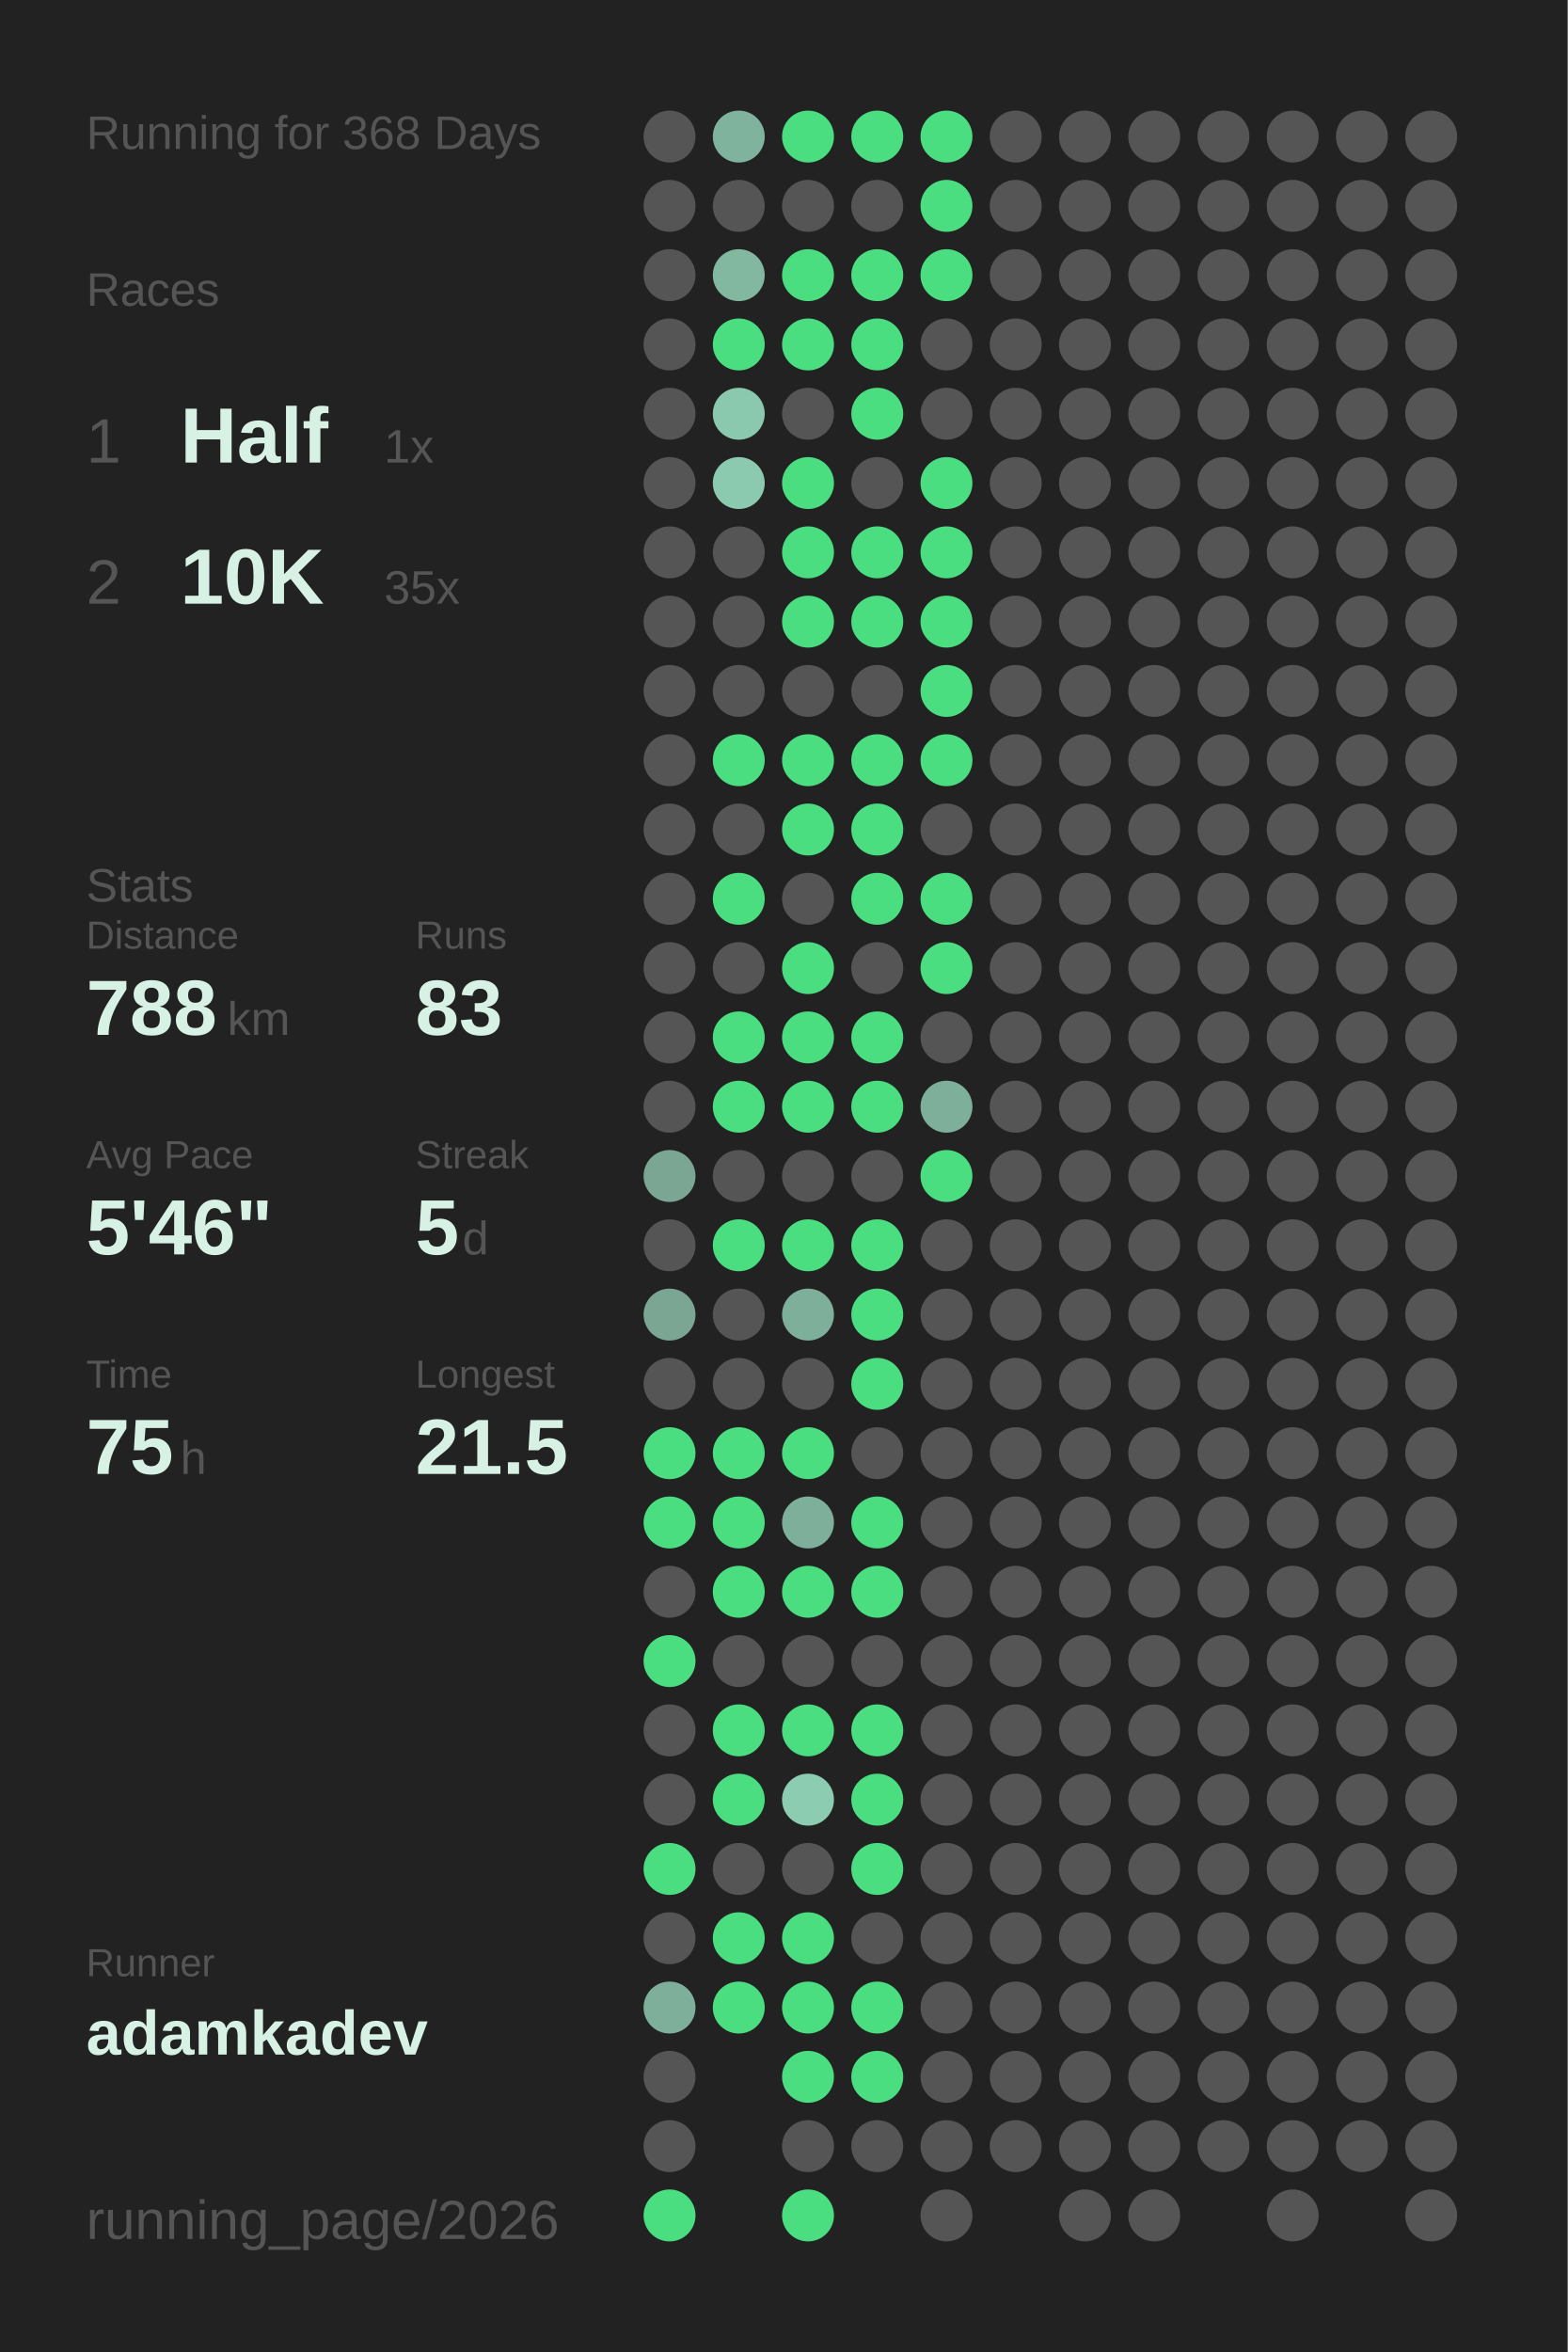
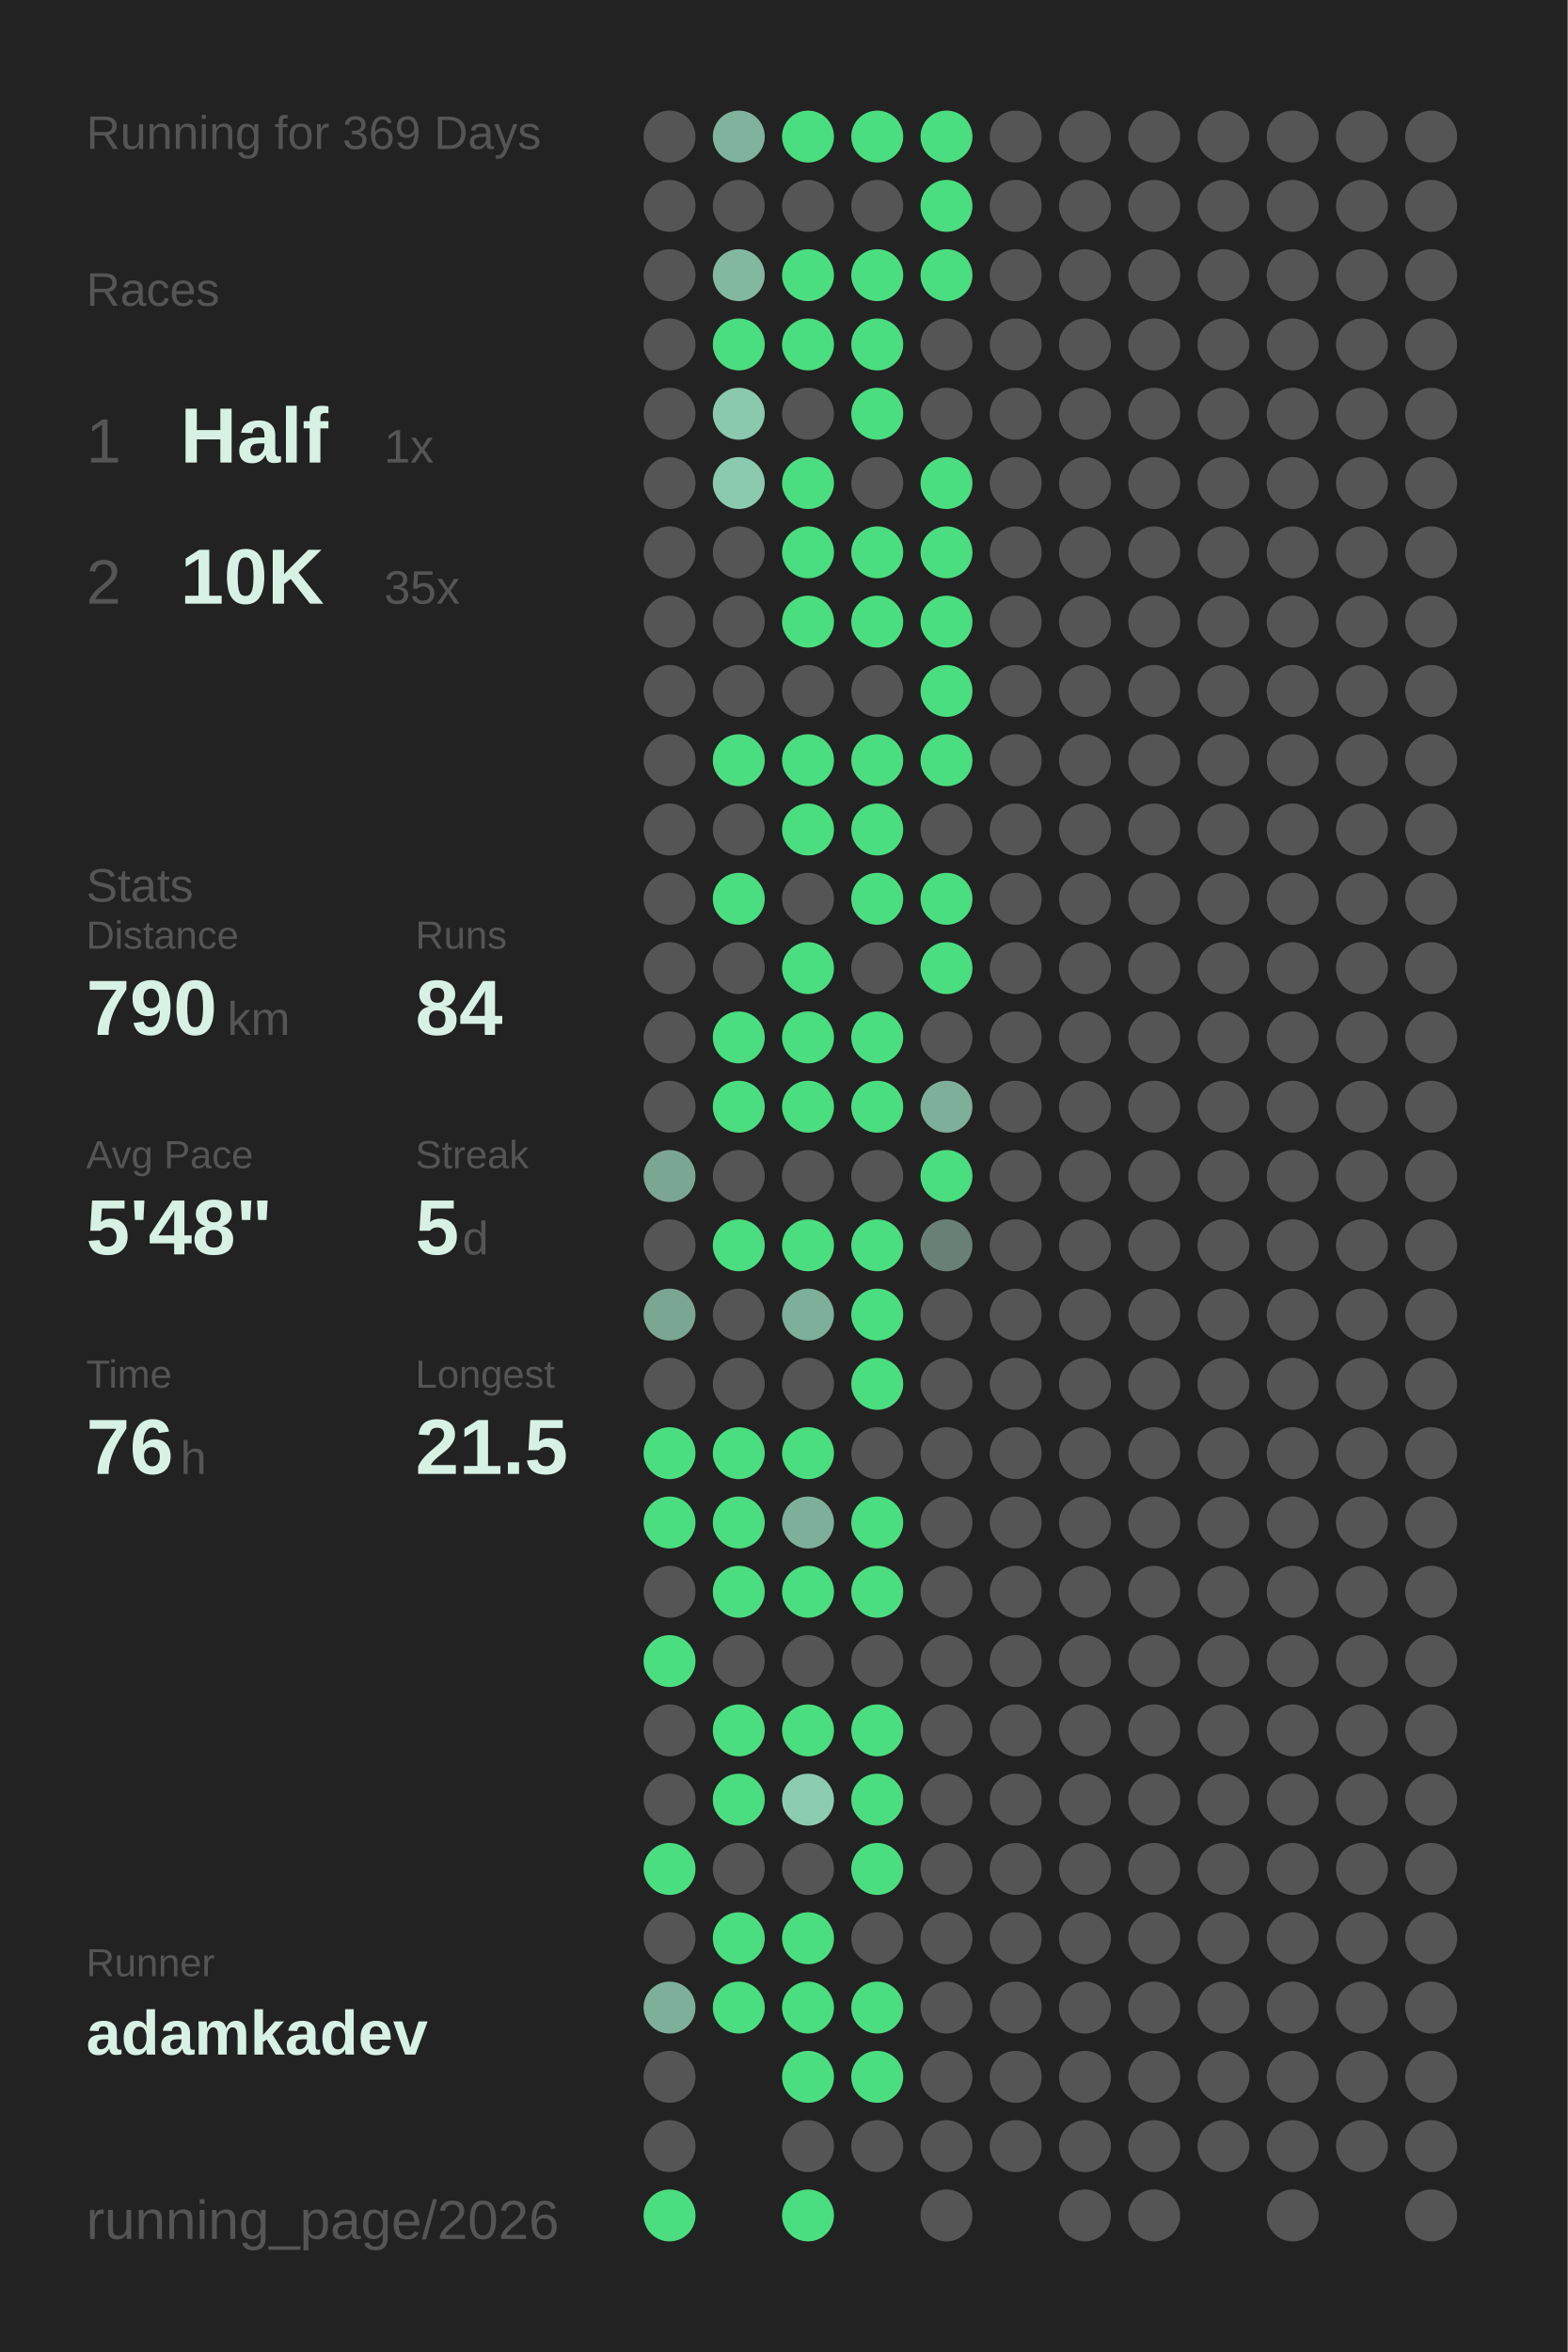
<svg xmlns="http://www.w3.org/2000/svg" baseProfile="full" height="300mm" version="1.1" viewBox="0,0,200,300" width="200mm">
  <defs />
  <rect fill="#222222" height="300" width="200" x="0" y="0" />
-   <text fill="#555555" style="font-size:6px; font-family:Arial;" x="11" y="19">Running for 368 Days</text>
+   <text fill="#555555" style="font-size:6px; font-family:Arial;" x="11" y="19">Running for 369 Days</text>
  <text fill="#555555" style="font-size:6px; font-family:Arial;" x="11" y="39">Races</text>
  <text fill="#555555" style="font-size:8px; font-family:Arial;" x="11" y="59">1</text>
  <text fill="#D7F2E5" style="font-size:10px; font-family:Arial; font-weight:bold;" x="23" y="59">Half</text>
  <text fill="#555555" style="font-size:6px; font-family:Arial;" x="49" y="59">1x</text>
  <text fill="#555555" style="font-size:8px; font-family:Arial;" x="11" y="77">2</text>
  <text fill="#D7F2E5" style="font-size:10px; font-family:Arial; font-weight:bold;" x="23" y="77">10K</text>
  <text fill="#555555" style="font-size:6px; font-family:Arial;" x="49" y="77">35x</text>
  <text fill="#555555" style="font-size:6px; font-family:Arial;" x="11" y="115">Stats</text>
  <text fill="#555555" style="font-size:5px; font-family:Arial;" x="11" y="121">Distance</text>
-   <text fill="#D7F2E5" style="font-size:10px; font-family:Arial; font-weight:bold;" x="11" y="132">788</text>
+   <text fill="#D7F2E5" style="font-size:10px; font-family:Arial; font-weight:bold;" x="11" y="132">790</text>
  <text fill="#555555" style="font-size:6px; font-family:Arial;" x="29" y="132">km</text>
  <text fill="#555555" style="font-size:5px; font-family:Arial;" x="53" y="121">Runs</text>
-   <text fill="#D7F2E5" style="font-size:10px; font-family:Arial; font-weight:bold;" x="53" y="132">83</text>
+   <text fill="#D7F2E5" style="font-size:10px; font-family:Arial; font-weight:bold;" x="53" y="132">84</text>
  <text fill="#555555" style="font-size:5px; font-family:Arial;" x="11" y="149">Avg Pace</text>
-   <text fill="#D7F2E5" style="font-size:10px; font-family:Arial; font-weight:bold;" x="11" y="160">5'46"</text>
+   <text fill="#D7F2E5" style="font-size:10px; font-family:Arial; font-weight:bold;" x="11" y="160">5'48"</text>
  <text fill="#555555" style="font-size:5px; font-family:Arial;" x="53" y="149">Streak</text>
  <text fill="#D7F2E5" style="font-size:10px; font-family:Arial; font-weight:bold;" x="53" y="160">5</text>
  <text fill="#555555" style="font-size:6px; font-family:Arial;" x="59" y="160">d</text>
  <text fill="#555555" style="font-size:5px; font-family:Arial;" x="11" y="177">Time</text>
-   <text fill="#D7F2E5" style="font-size:10px; font-family:Arial; font-weight:bold;" x="11" y="188">75</text>
+   <text fill="#D7F2E5" style="font-size:10px; font-family:Arial; font-weight:bold;" x="11" y="188">76</text>
  <text fill="#555555" style="font-size:6px; font-family:Arial;" x="23" y="188">h</text>
  <text fill="#555555" style="font-size:5px; font-family:Arial;" x="53" y="177">Longest</text>
  <text fill="#D7F2E5" style="font-size:10px; font-family:Arial; font-weight:bold;" x="53" y="188">21.5</text>
  <text fill="#555555" style="font-size:5px; font-family:Arial;" x="11" y="252.065">Runner</text>
  <text fill="#D7F2E5" style="font-size:8px; font-family:Arial; font-weight:bold;" x="11" y="262.065">adamkadev</text>
  <text fill="#555555" style="font-size:7px; font-family:Arial;" x="11" y="285.581">running_page/2026</text>
  <circle cx="85.417" cy="17.419" fill="#555555" r="3.312" />
  <circle cx="85.417" cy="26.258" fill="#555555" r="3.312" />
  <circle cx="85.417" cy="35.097" fill="#555555" r="3.312" />
  <circle cx="85.417" cy="43.935" fill="#555555" r="3.312" />
  <circle cx="85.417" cy="52.774" fill="#555555" r="3.312" />
  <circle cx="85.417" cy="61.613" fill="#555555" r="3.312" />
  <circle cx="85.417" cy="70.452" fill="#555555" r="3.312" />
  <circle cx="85.417" cy="79.29" fill="#555555" r="3.312" />
  <circle cx="85.417" cy="88.129" fill="#555555" r="3.312" />
  <circle cx="85.417" cy="96.968" fill="#555555" r="3.312" />
  <circle cx="85.417" cy="105.806" fill="#555555" r="3.312" />
  <circle cx="85.417" cy="114.645" fill="#555555" r="3.312" />
  <circle cx="85.417" cy="123.484" fill="#555555" r="3.312" />
  <circle cx="85.417" cy="132.323" fill="#555555" r="3.312" />
  <circle cx="85.417" cy="141.161" fill="#555555" r="3.312" />
  <circle cx="85.417" cy="150" fill="#7aa693" r="3.312" />
  <circle cx="85.417" cy="158.839" fill="#555555" r="3.312" />
  <circle cx="85.417" cy="167.677" fill="#7aa693" r="3.312" />
  <circle cx="85.417" cy="176.516" fill="#555555" r="3.312" />
  <circle cx="85.417" cy="185.355" fill="#4ADE80" r="3.312" />
  <circle cx="85.417" cy="194.194" fill="#4ADE80" r="3.312" />
  <circle cx="85.417" cy="203.032" fill="#555555" r="3.312" />
  <circle cx="85.417" cy="211.871" fill="#4ADE80" r="3.312" />
  <circle cx="85.417" cy="220.71" fill="#555555" r="3.312" />
  <circle cx="85.417" cy="229.548" fill="#555555" r="3.312" />
  <circle cx="85.417" cy="238.387" fill="#4ADE80" r="3.312" />
  <circle cx="85.417" cy="247.226" fill="#555555" r="3.312" />
  <circle cx="85.417" cy="256.065" fill="#7eaf9a" r="3.312" />
  <circle cx="85.417" cy="264.903" fill="#555555" r="3.312" />
  <circle cx="85.417" cy="273.742" fill="#555555" r="3.312" />
  <circle cx="85.417" cy="282.581" fill="#4ADE80" r="3.312" />
  <circle cx="94.25" cy="17.419" fill="#80b39d" r="3.312" />
  <circle cx="94.25" cy="26.258" fill="#555555" r="3.312" />
  <circle cx="94.25" cy="35.097" fill="#82b7a0" r="3.312" />
  <circle cx="94.25" cy="43.935" fill="#4ADE80" r="3.312" />
  <circle cx="94.25" cy="52.774" fill="#8ac9ae" r="3.312" />
  <circle cx="94.25" cy="61.613" fill="#8bcaaf" r="3.312" />
  <circle cx="94.25" cy="70.452" fill="#555555" r="3.312" />
  <circle cx="94.25" cy="79.29" fill="#555555" r="3.312" />
  <circle cx="94.25" cy="88.129" fill="#555555" r="3.312" />
  <circle cx="94.25" cy="96.968" fill="#4ADE80" r="3.312" />
  <circle cx="94.25" cy="105.806" fill="#555555" r="3.312" />
  <circle cx="94.25" cy="114.645" fill="#4ADE80" r="3.312" />
  <circle cx="94.25" cy="123.484" fill="#555555" r="3.312" />
  <circle cx="94.25" cy="132.323" fill="#4ADE80" r="3.312" />
  <circle cx="94.25" cy="141.161" fill="#4ADE80" r="3.312" />
  <circle cx="94.25" cy="150" fill="#555555" r="3.312" />
  <circle cx="94.25" cy="158.839" fill="#4ADE80" r="3.312" />
  <circle cx="94.25" cy="167.677" fill="#555555" r="3.312" />
  <circle cx="94.25" cy="176.516" fill="#555555" r="3.312" />
  <circle cx="94.25" cy="185.355" fill="#4ADE80" r="3.312" />
  <circle cx="94.25" cy="194.194" fill="#4ADE80" r="3.312" />
  <circle cx="94.25" cy="203.032" fill="#4ADE80" r="3.312" />
  <circle cx="94.25" cy="211.871" fill="#555555" r="3.312" />
  <circle cx="94.25" cy="220.71" fill="#4ADE80" r="3.312" />
  <circle cx="94.25" cy="229.548" fill="#4ADE80" r="3.312" />
  <circle cx="94.25" cy="238.387" fill="#555555" r="3.312" />
  <circle cx="94.25" cy="247.226" fill="#4ADE80" r="3.312" />
  <circle cx="94.25" cy="256.065" fill="#4ADE80" r="3.312" />
  <circle cx="103.083" cy="17.419" fill="#4ADE80" r="3.312" />
  <circle cx="103.083" cy="26.258" fill="#555555" r="3.312" />
  <circle cx="103.083" cy="35.097" fill="#4ADE80" r="3.312" />
  <circle cx="103.083" cy="43.935" fill="#4ADE80" r="3.312" />
  <circle cx="103.083" cy="52.774" fill="#555555" r="3.312" />
  <circle cx="103.083" cy="61.613" fill="#4ADE80" r="3.312" />
  <circle cx="103.083" cy="70.452" fill="#4ADE80" r="3.312" />
  <circle cx="103.083" cy="79.29" fill="#4ADE80" r="3.312" />
  <circle cx="103.083" cy="88.129" fill="#555555" r="3.312" />
  <circle cx="103.083" cy="96.968" fill="#4ADE80" r="3.312" />
  <circle cx="103.083" cy="105.806" fill="#4ADE80" r="3.312" />
  <circle cx="103.083" cy="114.645" fill="#555555" r="3.312" />
  <circle cx="103.083" cy="123.484" fill="#4ADE80" r="3.312" />
  <circle cx="103.083" cy="132.323" fill="#4ADE80" r="3.312" />
  <circle cx="103.083" cy="141.161" fill="#4ADE80" r="3.312" />
  <circle cx="103.083" cy="150" fill="#555555" r="3.312" />
  <circle cx="103.083" cy="158.839" fill="#4ADE80" r="3.312" />
  <circle cx="103.083" cy="167.677" fill="#7eaf9a" r="3.312" />
  <circle cx="103.083" cy="176.516" fill="#555555" r="3.312" />
  <circle cx="103.083" cy="185.355" fill="#4ADE80" r="3.312" />
  <circle cx="103.083" cy="194.194" fill="#7eaf9a" r="3.312" />
  <circle cx="103.083" cy="203.032" fill="#4ADE80" r="3.312" />
  <circle cx="103.083" cy="211.871" fill="#555555" r="3.312" />
  <circle cx="103.083" cy="220.71" fill="#4ADE80" r="3.312" />
  <circle cx="103.083" cy="229.548" fill="#8ccdb2" r="3.312" />
  <circle cx="103.083" cy="238.387" fill="#555555" r="3.312" />
  <circle cx="103.083" cy="247.226" fill="#4ADE80" r="3.312" />
  <circle cx="103.083" cy="256.065" fill="#4ADE80" r="3.312" />
  <circle cx="103.083" cy="264.903" fill="#4ADE80" r="3.312" />
  <circle cx="103.083" cy="273.742" fill="#555555" r="3.312" />
  <circle cx="103.083" cy="282.581" fill="#4ADE80" r="3.312" />
  <circle cx="111.917" cy="17.419" fill="#4ADE80" r="3.312" />
  <circle cx="111.917" cy="26.258" fill="#555555" r="3.312" />
  <circle cx="111.917" cy="35.097" fill="#4ADE80" r="3.312" />
  <circle cx="111.917" cy="43.935" fill="#4ADE80" r="3.312" />
  <circle cx="111.917" cy="52.774" fill="#4ADE80" r="3.312" />
  <circle cx="111.917" cy="61.613" fill="#555555" r="3.312" />
  <circle cx="111.917" cy="70.452" fill="#4ADE80" r="3.312" />
  <circle cx="111.917" cy="79.29" fill="#4ADE80" r="3.312" />
  <circle cx="111.917" cy="88.129" fill="#555555" r="3.312" />
  <circle cx="111.917" cy="96.968" fill="#4ADE80" r="3.312" />
  <circle cx="111.917" cy="105.806" fill="#4ADE80" r="3.312" />
  <circle cx="111.917" cy="114.645" fill="#4ADE80" r="3.312" />
  <circle cx="111.917" cy="123.484" fill="#555555" r="3.312" />
  <circle cx="111.917" cy="132.323" fill="#4ADE80" r="3.312" />
  <circle cx="111.917" cy="141.161" fill="#4ADE80" r="3.312" />
  <circle cx="111.917" cy="150" fill="#555555" r="3.312" />
  <circle cx="111.917" cy="158.839" fill="#4ADE80" r="3.312" />
  <circle cx="111.917" cy="167.677" fill="#4ADE80" r="3.312" />
  <circle cx="111.917" cy="176.516" fill="#4ADE80" r="3.312" />
  <circle cx="111.917" cy="185.355" fill="#555555" r="3.312" />
  <circle cx="111.917" cy="194.194" fill="#4ADE80" r="3.312" />
  <circle cx="111.917" cy="203.032" fill="#4ADE80" r="3.312" />
  <circle cx="111.917" cy="211.871" fill="#555555" r="3.312" />
  <circle cx="111.917" cy="220.71" fill="#4ADE80" r="3.312" />
  <circle cx="111.917" cy="229.548" fill="#4ADE80" r="3.312" />
  <circle cx="111.917" cy="238.387" fill="#4ADE80" r="3.312" />
  <circle cx="111.917" cy="247.226" fill="#555555" r="3.312" />
  <circle cx="111.917" cy="256.065" fill="#4ADE80" r="3.312" />
  <circle cx="111.917" cy="264.903" fill="#4ADE80" r="3.312" />
  <circle cx="111.917" cy="273.742" fill="#555555" r="3.312" />
  <circle cx="120.75" cy="17.419" fill="#4ADE80" r="3.312" />
  <circle cx="120.75" cy="26.258" fill="#4ADE80" r="3.312" />
  <circle cx="120.75" cy="35.097" fill="#4ADE80" r="3.312" />
  <circle cx="120.75" cy="43.935" fill="#555555" r="3.312" />
  <circle cx="120.75" cy="52.774" fill="#555555" r="3.312" />
  <circle cx="120.75" cy="61.613" fill="#4ADE80" r="3.312" />
  <circle cx="120.75" cy="70.452" fill="#4ADE80" r="3.312" />
  <circle cx="120.75" cy="79.29" fill="#4ADE80" r="3.312" />
  <circle cx="120.75" cy="88.129" fill="#4ADE80" r="3.312" />
  <circle cx="120.75" cy="96.968" fill="#4ADE80" r="3.312" />
  <circle cx="120.75" cy="105.806" fill="#555555" r="3.312" />
  <circle cx="120.75" cy="114.645" fill="#4ADE80" r="3.312" />
  <circle cx="120.75" cy="123.484" fill="#4ADE80" r="3.312" />
  <circle cx="120.75" cy="132.323" fill="#555555" r="3.312" />
  <circle cx="120.75" cy="141.161" fill="#7eaf9a" r="3.312" />
  <circle cx="120.75" cy="150" fill="#4ADE80" r="3.312" />
-   <circle cx="120.75" cy="158.839" fill="#555555" r="3.312" />
+   <circle cx="120.75" cy="158.839" fill="#698076" r="3.312" />
  <circle cx="120.75" cy="167.677" fill="#555555" r="3.312" />
  <circle cx="120.75" cy="176.516" fill="#555555" r="3.312" />
  <circle cx="120.75" cy="185.355" fill="#555555" r="3.312" />
  <circle cx="120.75" cy="194.194" fill="#555555" r="3.312" />
  <circle cx="120.75" cy="203.032" fill="#555555" r="3.312" />
  <circle cx="120.75" cy="211.871" fill="#555555" r="3.312" />
  <circle cx="120.75" cy="220.71" fill="#555555" r="3.312" />
  <circle cx="120.75" cy="229.548" fill="#555555" r="3.312" />
  <circle cx="120.75" cy="238.387" fill="#555555" r="3.312" />
  <circle cx="120.75" cy="247.226" fill="#555555" r="3.312" />
  <circle cx="120.75" cy="256.065" fill="#555555" r="3.312" />
  <circle cx="120.75" cy="264.903" fill="#555555" r="3.312" />
  <circle cx="120.75" cy="273.742" fill="#555555" r="3.312" />
  <circle cx="120.75" cy="282.581" fill="#555555" r="3.312" />
  <circle cx="129.583" cy="17.419" fill="#555555" r="3.312" />
  <circle cx="129.583" cy="26.258" fill="#555555" r="3.312" />
  <circle cx="129.583" cy="35.097" fill="#555555" r="3.312" />
  <circle cx="129.583" cy="43.935" fill="#555555" r="3.312" />
  <circle cx="129.583" cy="52.774" fill="#555555" r="3.312" />
  <circle cx="129.583" cy="61.613" fill="#555555" r="3.312" />
  <circle cx="129.583" cy="70.452" fill="#555555" r="3.312" />
  <circle cx="129.583" cy="79.29" fill="#555555" r="3.312" />
  <circle cx="129.583" cy="88.129" fill="#555555" r="3.312" />
  <circle cx="129.583" cy="96.968" fill="#555555" r="3.312" />
  <circle cx="129.583" cy="105.806" fill="#555555" r="3.312" />
  <circle cx="129.583" cy="114.645" fill="#555555" r="3.312" />
  <circle cx="129.583" cy="123.484" fill="#555555" r="3.312" />
  <circle cx="129.583" cy="132.323" fill="#555555" r="3.312" />
  <circle cx="129.583" cy="141.161" fill="#555555" r="3.312" />
  <circle cx="129.583" cy="150" fill="#555555" r="3.312" />
  <circle cx="129.583" cy="158.839" fill="#555555" r="3.312" />
  <circle cx="129.583" cy="167.677" fill="#555555" r="3.312" />
  <circle cx="129.583" cy="176.516" fill="#555555" r="3.312" />
  <circle cx="129.583" cy="185.355" fill="#555555" r="3.312" />
  <circle cx="129.583" cy="194.194" fill="#555555" r="3.312" />
  <circle cx="129.583" cy="203.032" fill="#555555" r="3.312" />
  <circle cx="129.583" cy="211.871" fill="#555555" r="3.312" />
  <circle cx="129.583" cy="220.71" fill="#555555" r="3.312" />
  <circle cx="129.583" cy="229.548" fill="#555555" r="3.312" />
  <circle cx="129.583" cy="238.387" fill="#555555" r="3.312" />
  <circle cx="129.583" cy="247.226" fill="#555555" r="3.312" />
  <circle cx="129.583" cy="256.065" fill="#555555" r="3.312" />
  <circle cx="129.583" cy="264.903" fill="#555555" r="3.312" />
  <circle cx="129.583" cy="273.742" fill="#555555" r="3.312" />
  <circle cx="138.417" cy="17.419" fill="#555555" r="3.312" />
  <circle cx="138.417" cy="26.258" fill="#555555" r="3.312" />
  <circle cx="138.417" cy="35.097" fill="#555555" r="3.312" />
  <circle cx="138.417" cy="43.935" fill="#555555" r="3.312" />
  <circle cx="138.417" cy="52.774" fill="#555555" r="3.312" />
  <circle cx="138.417" cy="61.613" fill="#555555" r="3.312" />
  <circle cx="138.417" cy="70.452" fill="#555555" r="3.312" />
  <circle cx="138.417" cy="79.29" fill="#555555" r="3.312" />
  <circle cx="138.417" cy="88.129" fill="#555555" r="3.312" />
  <circle cx="138.417" cy="96.968" fill="#555555" r="3.312" />
  <circle cx="138.417" cy="105.806" fill="#555555" r="3.312" />
  <circle cx="138.417" cy="114.645" fill="#555555" r="3.312" />
  <circle cx="138.417" cy="123.484" fill="#555555" r="3.312" />
  <circle cx="138.417" cy="132.323" fill="#555555" r="3.312" />
  <circle cx="138.417" cy="141.161" fill="#555555" r="3.312" />
  <circle cx="138.417" cy="150" fill="#555555" r="3.312" />
  <circle cx="138.417" cy="158.839" fill="#555555" r="3.312" />
  <circle cx="138.417" cy="167.677" fill="#555555" r="3.312" />
  <circle cx="138.417" cy="176.516" fill="#555555" r="3.312" />
  <circle cx="138.417" cy="185.355" fill="#555555" r="3.312" />
  <circle cx="138.417" cy="194.194" fill="#555555" r="3.312" />
  <circle cx="138.417" cy="203.032" fill="#555555" r="3.312" />
  <circle cx="138.417" cy="211.871" fill="#555555" r="3.312" />
  <circle cx="138.417" cy="220.71" fill="#555555" r="3.312" />
  <circle cx="138.417" cy="229.548" fill="#555555" r="3.312" />
  <circle cx="138.417" cy="238.387" fill="#555555" r="3.312" />
  <circle cx="138.417" cy="247.226" fill="#555555" r="3.312" />
  <circle cx="138.417" cy="256.065" fill="#555555" r="3.312" />
  <circle cx="138.417" cy="264.903" fill="#555555" r="3.312" />
  <circle cx="138.417" cy="273.742" fill="#555555" r="3.312" />
  <circle cx="138.417" cy="282.581" fill="#555555" r="3.312" />
  <circle cx="147.25" cy="17.419" fill="#555555" r="3.312" />
  <circle cx="147.25" cy="26.258" fill="#555555" r="3.312" />
  <circle cx="147.25" cy="35.097" fill="#555555" r="3.312" />
  <circle cx="147.25" cy="43.935" fill="#555555" r="3.312" />
  <circle cx="147.25" cy="52.774" fill="#555555" r="3.312" />
  <circle cx="147.25" cy="61.613" fill="#555555" r="3.312" />
  <circle cx="147.25" cy="70.452" fill="#555555" r="3.312" />
  <circle cx="147.25" cy="79.29" fill="#555555" r="3.312" />
  <circle cx="147.25" cy="88.129" fill="#555555" r="3.312" />
  <circle cx="147.25" cy="96.968" fill="#555555" r="3.312" />
  <circle cx="147.25" cy="105.806" fill="#555555" r="3.312" />
  <circle cx="147.25" cy="114.645" fill="#555555" r="3.312" />
  <circle cx="147.25" cy="123.484" fill="#555555" r="3.312" />
  <circle cx="147.25" cy="132.323" fill="#555555" r="3.312" />
  <circle cx="147.25" cy="141.161" fill="#555555" r="3.312" />
  <circle cx="147.25" cy="150" fill="#555555" r="3.312" />
  <circle cx="147.25" cy="158.839" fill="#555555" r="3.312" />
  <circle cx="147.25" cy="167.677" fill="#555555" r="3.312" />
  <circle cx="147.25" cy="176.516" fill="#555555" r="3.312" />
  <circle cx="147.25" cy="185.355" fill="#555555" r="3.312" />
  <circle cx="147.25" cy="194.194" fill="#555555" r="3.312" />
  <circle cx="147.25" cy="203.032" fill="#555555" r="3.312" />
  <circle cx="147.25" cy="211.871" fill="#555555" r="3.312" />
  <circle cx="147.25" cy="220.71" fill="#555555" r="3.312" />
  <circle cx="147.25" cy="229.548" fill="#555555" r="3.312" />
  <circle cx="147.25" cy="238.387" fill="#555555" r="3.312" />
  <circle cx="147.25" cy="247.226" fill="#555555" r="3.312" />
  <circle cx="147.25" cy="256.065" fill="#555555" r="3.312" />
  <circle cx="147.25" cy="264.903" fill="#555555" r="3.312" />
  <circle cx="147.25" cy="273.742" fill="#555555" r="3.312" />
  <circle cx="147.25" cy="282.581" fill="#555555" r="3.312" />
  <circle cx="156.083" cy="17.419" fill="#555555" r="3.312" />
  <circle cx="156.083" cy="26.258" fill="#555555" r="3.312" />
  <circle cx="156.083" cy="35.097" fill="#555555" r="3.312" />
  <circle cx="156.083" cy="43.935" fill="#555555" r="3.312" />
  <circle cx="156.083" cy="52.774" fill="#555555" r="3.312" />
  <circle cx="156.083" cy="61.613" fill="#555555" r="3.312" />
  <circle cx="156.083" cy="70.452" fill="#555555" r="3.312" />
  <circle cx="156.083" cy="79.29" fill="#555555" r="3.312" />
  <circle cx="156.083" cy="88.129" fill="#555555" r="3.312" />
  <circle cx="156.083" cy="96.968" fill="#555555" r="3.312" />
  <circle cx="156.083" cy="105.806" fill="#555555" r="3.312" />
  <circle cx="156.083" cy="114.645" fill="#555555" r="3.312" />
  <circle cx="156.083" cy="123.484" fill="#555555" r="3.312" />
  <circle cx="156.083" cy="132.323" fill="#555555" r="3.312" />
  <circle cx="156.083" cy="141.161" fill="#555555" r="3.312" />
  <circle cx="156.083" cy="150" fill="#555555" r="3.312" />
  <circle cx="156.083" cy="158.839" fill="#555555" r="3.312" />
  <circle cx="156.083" cy="167.677" fill="#555555" r="3.312" />
  <circle cx="156.083" cy="176.516" fill="#555555" r="3.312" />
  <circle cx="156.083" cy="185.355" fill="#555555" r="3.312" />
  <circle cx="156.083" cy="194.194" fill="#555555" r="3.312" />
  <circle cx="156.083" cy="203.032" fill="#555555" r="3.312" />
  <circle cx="156.083" cy="211.871" fill="#555555" r="3.312" />
  <circle cx="156.083" cy="220.71" fill="#555555" r="3.312" />
  <circle cx="156.083" cy="229.548" fill="#555555" r="3.312" />
  <circle cx="156.083" cy="238.387" fill="#555555" r="3.312" />
  <circle cx="156.083" cy="247.226" fill="#555555" r="3.312" />
  <circle cx="156.083" cy="256.065" fill="#555555" r="3.312" />
  <circle cx="156.083" cy="264.903" fill="#555555" r="3.312" />
  <circle cx="156.083" cy="273.742" fill="#555555" r="3.312" />
  <circle cx="164.917" cy="17.419" fill="#555555" r="3.312" />
  <circle cx="164.917" cy="26.258" fill="#555555" r="3.312" />
  <circle cx="164.917" cy="35.097" fill="#555555" r="3.312" />
  <circle cx="164.917" cy="43.935" fill="#555555" r="3.312" />
  <circle cx="164.917" cy="52.774" fill="#555555" r="3.312" />
  <circle cx="164.917" cy="61.613" fill="#555555" r="3.312" />
  <circle cx="164.917" cy="70.452" fill="#555555" r="3.312" />
  <circle cx="164.917" cy="79.29" fill="#555555" r="3.312" />
  <circle cx="164.917" cy="88.129" fill="#555555" r="3.312" />
  <circle cx="164.917" cy="96.968" fill="#555555" r="3.312" />
  <circle cx="164.917" cy="105.806" fill="#555555" r="3.312" />
  <circle cx="164.917" cy="114.645" fill="#555555" r="3.312" />
  <circle cx="164.917" cy="123.484" fill="#555555" r="3.312" />
  <circle cx="164.917" cy="132.323" fill="#555555" r="3.312" />
  <circle cx="164.917" cy="141.161" fill="#555555" r="3.312" />
  <circle cx="164.917" cy="150" fill="#555555" r="3.312" />
  <circle cx="164.917" cy="158.839" fill="#555555" r="3.312" />
  <circle cx="164.917" cy="167.677" fill="#555555" r="3.312" />
  <circle cx="164.917" cy="176.516" fill="#555555" r="3.312" />
  <circle cx="164.917" cy="185.355" fill="#555555" r="3.312" />
  <circle cx="164.917" cy="194.194" fill="#555555" r="3.312" />
  <circle cx="164.917" cy="203.032" fill="#555555" r="3.312" />
  <circle cx="164.917" cy="211.871" fill="#555555" r="3.312" />
  <circle cx="164.917" cy="220.71" fill="#555555" r="3.312" />
  <circle cx="164.917" cy="229.548" fill="#555555" r="3.312" />
  <circle cx="164.917" cy="238.387" fill="#555555" r="3.312" />
  <circle cx="164.917" cy="247.226" fill="#555555" r="3.312" />
  <circle cx="164.917" cy="256.065" fill="#555555" r="3.312" />
  <circle cx="164.917" cy="264.903" fill="#555555" r="3.312" />
  <circle cx="164.917" cy="273.742" fill="#555555" r="3.312" />
  <circle cx="164.917" cy="282.581" fill="#555555" r="3.312" />
  <circle cx="173.75" cy="17.419" fill="#555555" r="3.312" />
  <circle cx="173.75" cy="26.258" fill="#555555" r="3.312" />
  <circle cx="173.75" cy="35.097" fill="#555555" r="3.312" />
  <circle cx="173.75" cy="43.935" fill="#555555" r="3.312" />
  <circle cx="173.75" cy="52.774" fill="#555555" r="3.312" />
  <circle cx="173.75" cy="61.613" fill="#555555" r="3.312" />
  <circle cx="173.75" cy="70.452" fill="#555555" r="3.312" />
  <circle cx="173.75" cy="79.29" fill="#555555" r="3.312" />
  <circle cx="173.75" cy="88.129" fill="#555555" r="3.312" />
  <circle cx="173.75" cy="96.968" fill="#555555" r="3.312" />
  <circle cx="173.75" cy="105.806" fill="#555555" r="3.312" />
  <circle cx="173.75" cy="114.645" fill="#555555" r="3.312" />
  <circle cx="173.75" cy="123.484" fill="#555555" r="3.312" />
  <circle cx="173.75" cy="132.323" fill="#555555" r="3.312" />
  <circle cx="173.75" cy="141.161" fill="#555555" r="3.312" />
  <circle cx="173.75" cy="150" fill="#555555" r="3.312" />
  <circle cx="173.75" cy="158.839" fill="#555555" r="3.312" />
  <circle cx="173.75" cy="167.677" fill="#555555" r="3.312" />
  <circle cx="173.75" cy="176.516" fill="#555555" r="3.312" />
  <circle cx="173.75" cy="185.355" fill="#555555" r="3.312" />
  <circle cx="173.75" cy="194.194" fill="#555555" r="3.312" />
  <circle cx="173.75" cy="203.032" fill="#555555" r="3.312" />
  <circle cx="173.75" cy="211.871" fill="#555555" r="3.312" />
  <circle cx="173.75" cy="220.71" fill="#555555" r="3.312" />
  <circle cx="173.75" cy="229.548" fill="#555555" r="3.312" />
  <circle cx="173.75" cy="238.387" fill="#555555" r="3.312" />
  <circle cx="173.75" cy="247.226" fill="#555555" r="3.312" />
  <circle cx="173.75" cy="256.065" fill="#555555" r="3.312" />
  <circle cx="173.75" cy="264.903" fill="#555555" r="3.312" />
  <circle cx="173.75" cy="273.742" fill="#555555" r="3.312" />
  <circle cx="182.583" cy="17.419" fill="#555555" r="3.312" />
  <circle cx="182.583" cy="26.258" fill="#555555" r="3.312" />
  <circle cx="182.583" cy="35.097" fill="#555555" r="3.312" />
  <circle cx="182.583" cy="43.935" fill="#555555" r="3.312" />
  <circle cx="182.583" cy="52.774" fill="#555555" r="3.312" />
  <circle cx="182.583" cy="61.613" fill="#555555" r="3.312" />
  <circle cx="182.583" cy="70.452" fill="#555555" r="3.312" />
  <circle cx="182.583" cy="79.29" fill="#555555" r="3.312" />
  <circle cx="182.583" cy="88.129" fill="#555555" r="3.312" />
  <circle cx="182.583" cy="96.968" fill="#555555" r="3.312" />
  <circle cx="182.583" cy="105.806" fill="#555555" r="3.312" />
  <circle cx="182.583" cy="114.645" fill="#555555" r="3.312" />
  <circle cx="182.583" cy="123.484" fill="#555555" r="3.312" />
  <circle cx="182.583" cy="132.323" fill="#555555" r="3.312" />
  <circle cx="182.583" cy="141.161" fill="#555555" r="3.312" />
  <circle cx="182.583" cy="150" fill="#555555" r="3.312" />
  <circle cx="182.583" cy="158.839" fill="#555555" r="3.312" />
  <circle cx="182.583" cy="167.677" fill="#555555" r="3.312" />
  <circle cx="182.583" cy="176.516" fill="#555555" r="3.312" />
  <circle cx="182.583" cy="185.355" fill="#555555" r="3.312" />
  <circle cx="182.583" cy="194.194" fill="#555555" r="3.312" />
  <circle cx="182.583" cy="203.032" fill="#555555" r="3.312" />
  <circle cx="182.583" cy="211.871" fill="#555555" r="3.312" />
  <circle cx="182.583" cy="220.71" fill="#555555" r="3.312" />
  <circle cx="182.583" cy="229.548" fill="#555555" r="3.312" />
  <circle cx="182.583" cy="238.387" fill="#555555" r="3.312" />
  <circle cx="182.583" cy="247.226" fill="#555555" r="3.312" />
  <circle cx="182.583" cy="256.065" fill="#555555" r="3.312" />
  <circle cx="182.583" cy="264.903" fill="#555555" r="3.312" />
  <circle cx="182.583" cy="273.742" fill="#555555" r="3.312" />
  <circle cx="182.583" cy="282.581" fill="#555555" r="3.312" />
</svg>
